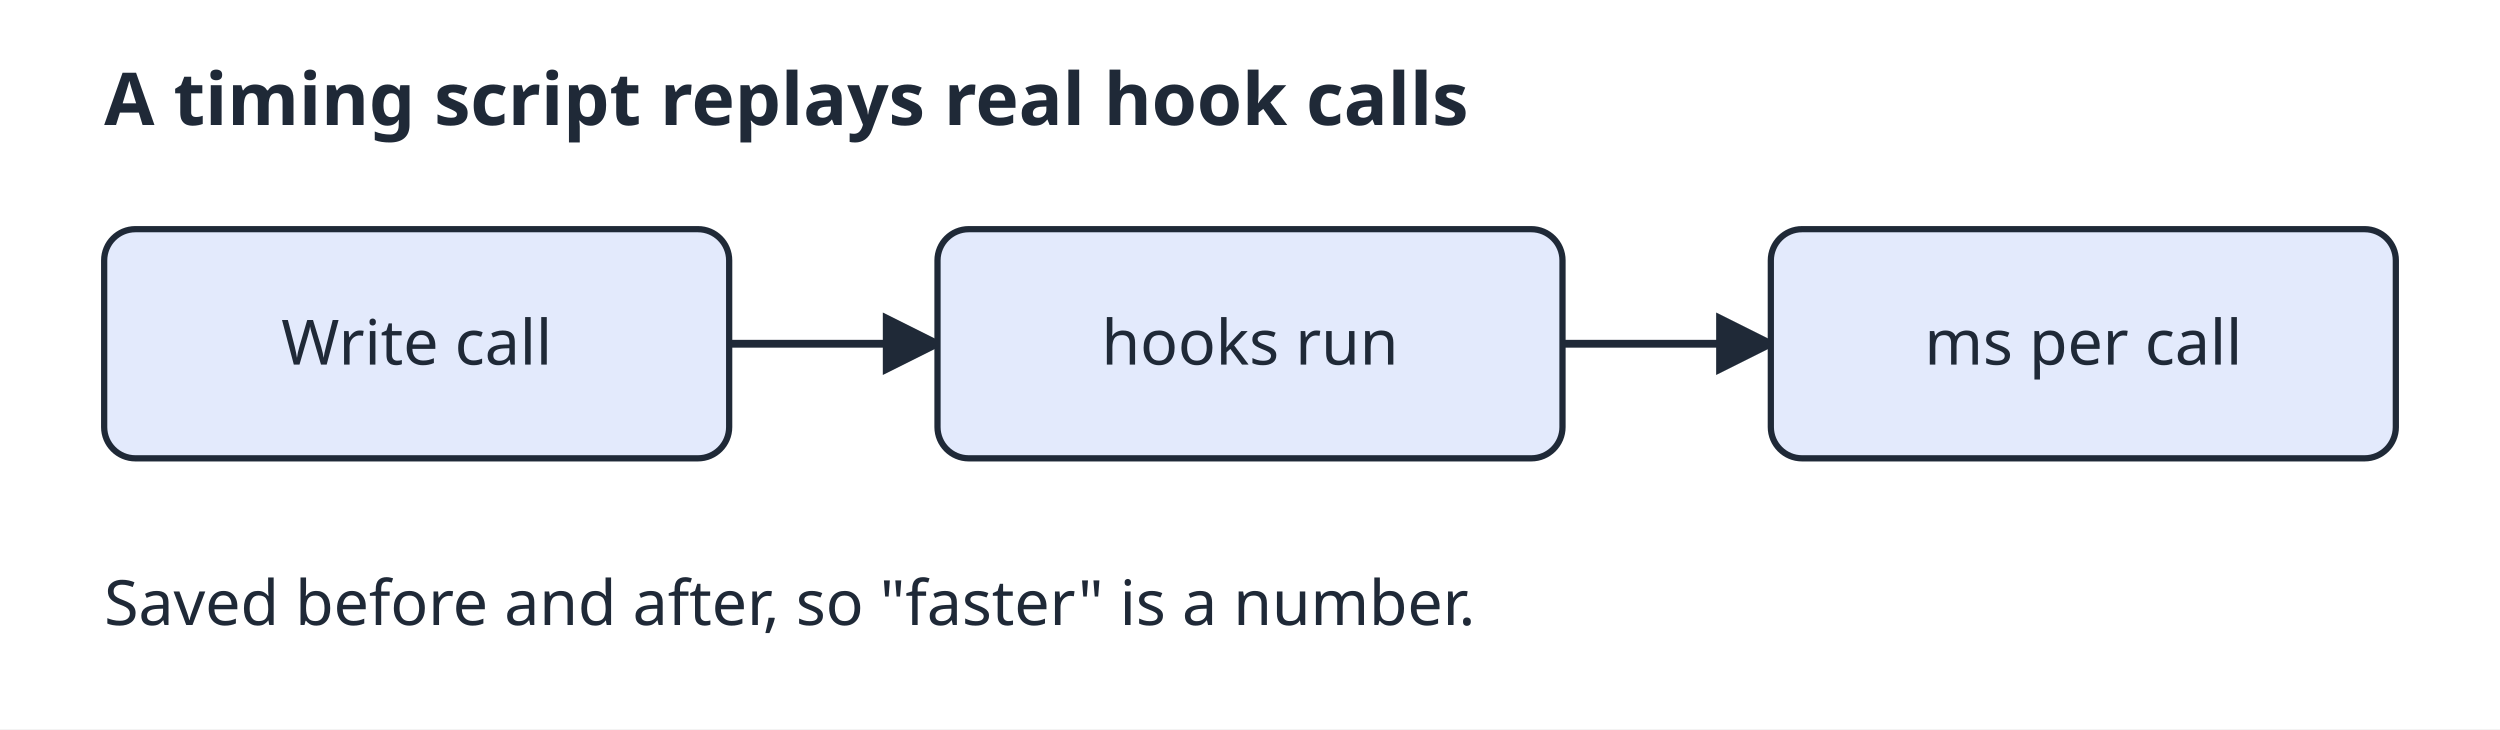
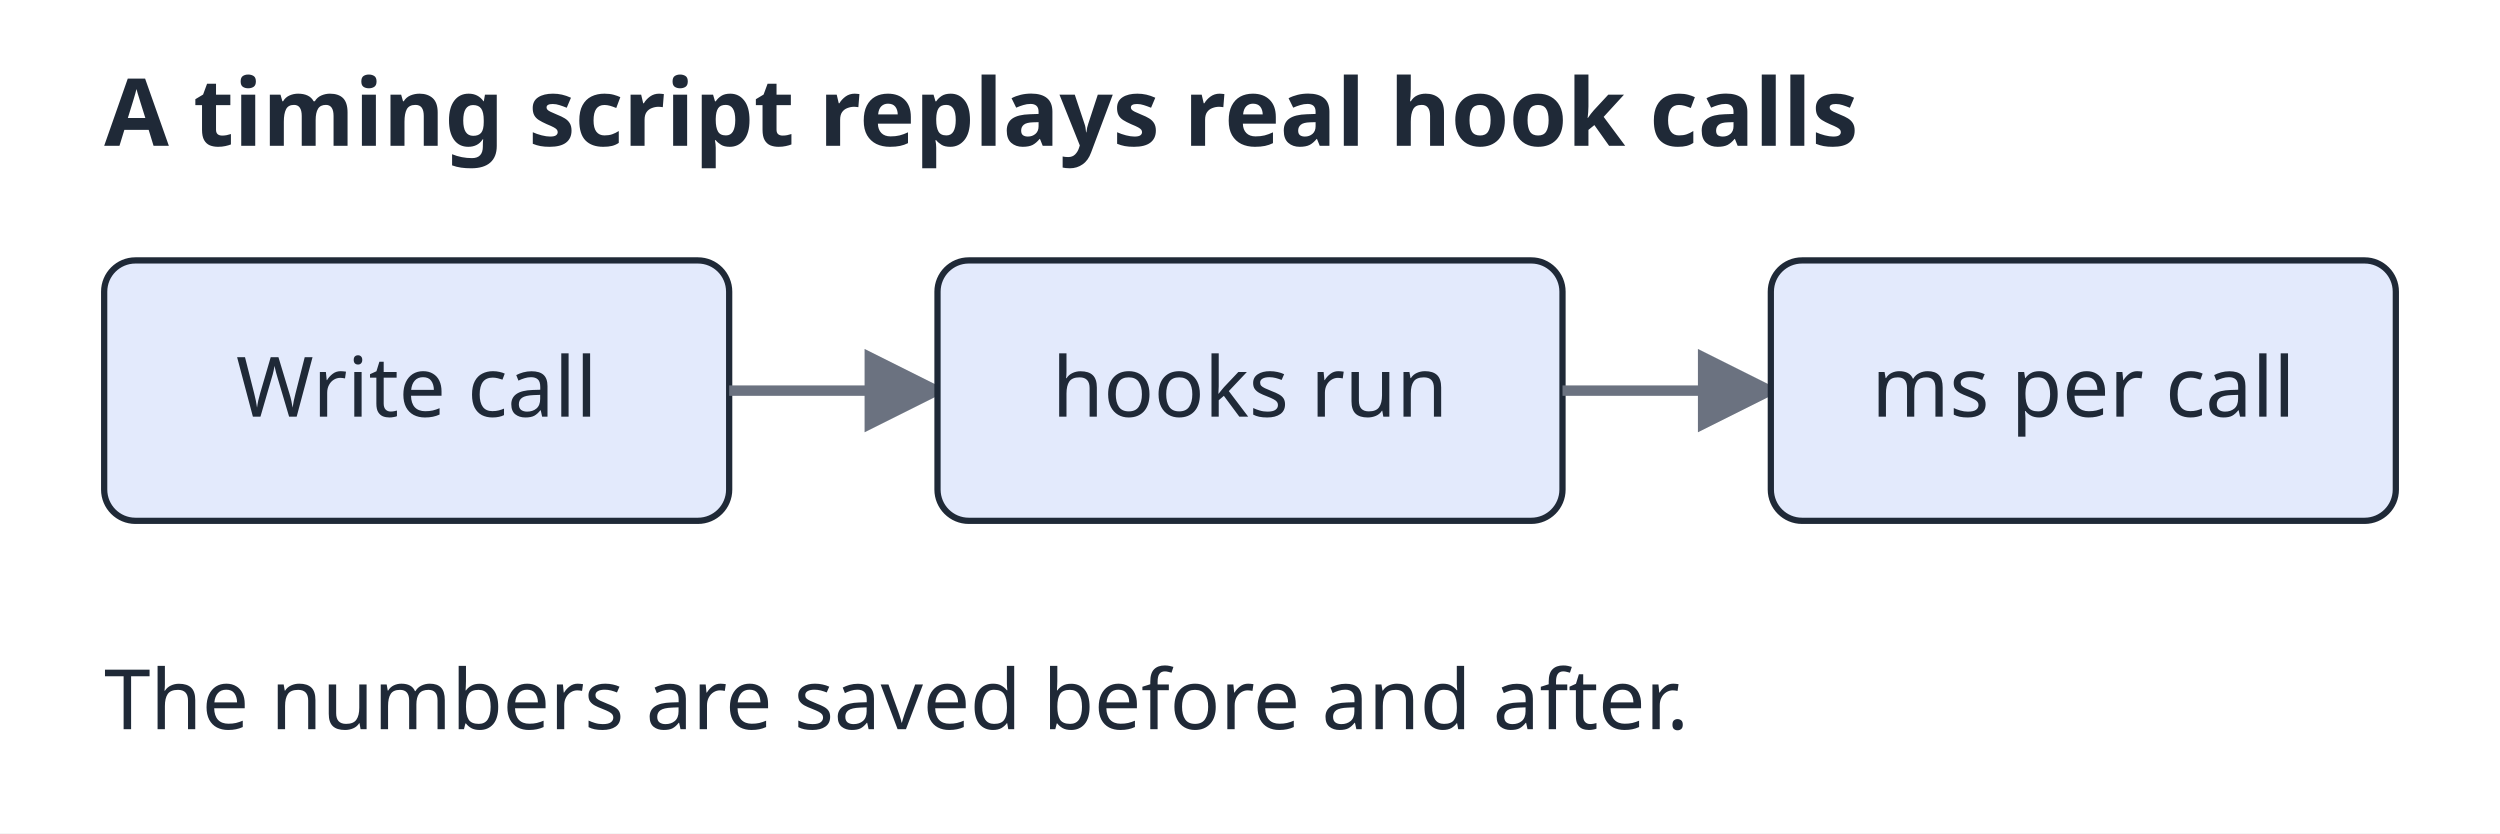
- <svg xmlns="http://www.w3.org/2000/svg" viewBox="0 0 480 140" width="480" height="140" font-family="system-ui,sans-serif">
+ <svg xmlns="http://www.w3.org/2000/svg" viewBox="0 0 480 160" width="480" height="160" font-family="system-ui,sans-serif">
+   <style>.bg{fill:#fff}.o{fill:#1f2937}@media (prefers-color-scheme:dark){.bg{fill:#111827}.o{fill:#e5e7eb}}</style>
  <defs>
    <marker id="a" markerWidth="8" markerHeight="8" refX="7" refY="4" orient="auto">
-       <path d="M0,0 L8,4 L0,8 z" fill="#1f2937" />
+       <path d="M0,0 L8,4 L0,8 z" fill="#6b7280" />
    </marker>
  </defs>
-   <rect width="480" height="140" fill="#ffffff" />
-   <text x="20" y="24" font-size="14" font-weight="700" text-anchor="start" fill="#1f2937">A timing script replays real hook calls</text>
-   <rect x="20" y="44" width="120" height="44" rx="6" fill="#e3eafc" stroke="#1f2937" stroke-width="1.2" />
-   <text x="80.0" y="70.0" text-anchor="middle" font-size="12" fill="#1f2937">Write call</text>
-   <line x1="140" y1="66" x2="180" y2="66" stroke="#1f2937" stroke-width="1.5" marker-end="url(#a)" />
-   <rect x="180" y="44" width="120" height="44" rx="6" fill="#e3eafc" stroke="#1f2937" stroke-width="1.2" />
-   <text x="240.0" y="70.0" text-anchor="middle" font-size="12" fill="#1f2937">hooks run</text>
-   <line x1="300" y1="66" x2="340" y2="66" stroke="#1f2937" stroke-width="1.5" marker-end="url(#a)" />
-   <rect x="340" y="44" width="120" height="44" rx="6" fill="#e3eafc" stroke="#1f2937" stroke-width="1.2" />
-   <text x="400.0" y="70.0" text-anchor="middle" font-size="12" fill="#1f2937">ms per call</text>
-   <text x="20" y="120" font-size="12" font-weight="400" text-anchor="start" fill="#1f2937">Saved before and after, so "faster" is a number.</text>
+   <rect class="bg" width="480" height="160" />
+   <text class="o" x="20" y="28" font-size="18" font-weight="700">A timing script replays real hook calls</text>
+   <rect x="20" y="50" width="120" height="50" rx="6" fill="#e3eafc" stroke="#1f2937" stroke-width="1.2" />
+   <text x="80.0" y="80.0" text-anchor="middle" font-size="16" fill="#1f2937">Write call</text>
+   <line x1="140" y1="75" x2="180" y2="75" stroke="#6b7280" stroke-width="2" marker-end="url(#a)" />
+   <rect x="180" y="50" width="120" height="50" rx="6" fill="#e3eafc" stroke="#1f2937" stroke-width="1.2" />
+   <text x="240.0" y="80.0" text-anchor="middle" font-size="16" fill="#1f2937">hooks run</text>
+   <line x1="300" y1="75" x2="340" y2="75" stroke="#6b7280" stroke-width="2" marker-end="url(#a)" />
+   <rect x="340" y="50" width="120" height="50" rx="6" fill="#e3eafc" stroke="#1f2937" stroke-width="1.2" />
+   <text x="400.0" y="80.0" text-anchor="middle" font-size="16" fill="#1f2937">ms per call</text>
+   <text class="o" x="20" y="140" font-size="16" font-weight="400">The numbers are saved before and after.</text>
</svg>
